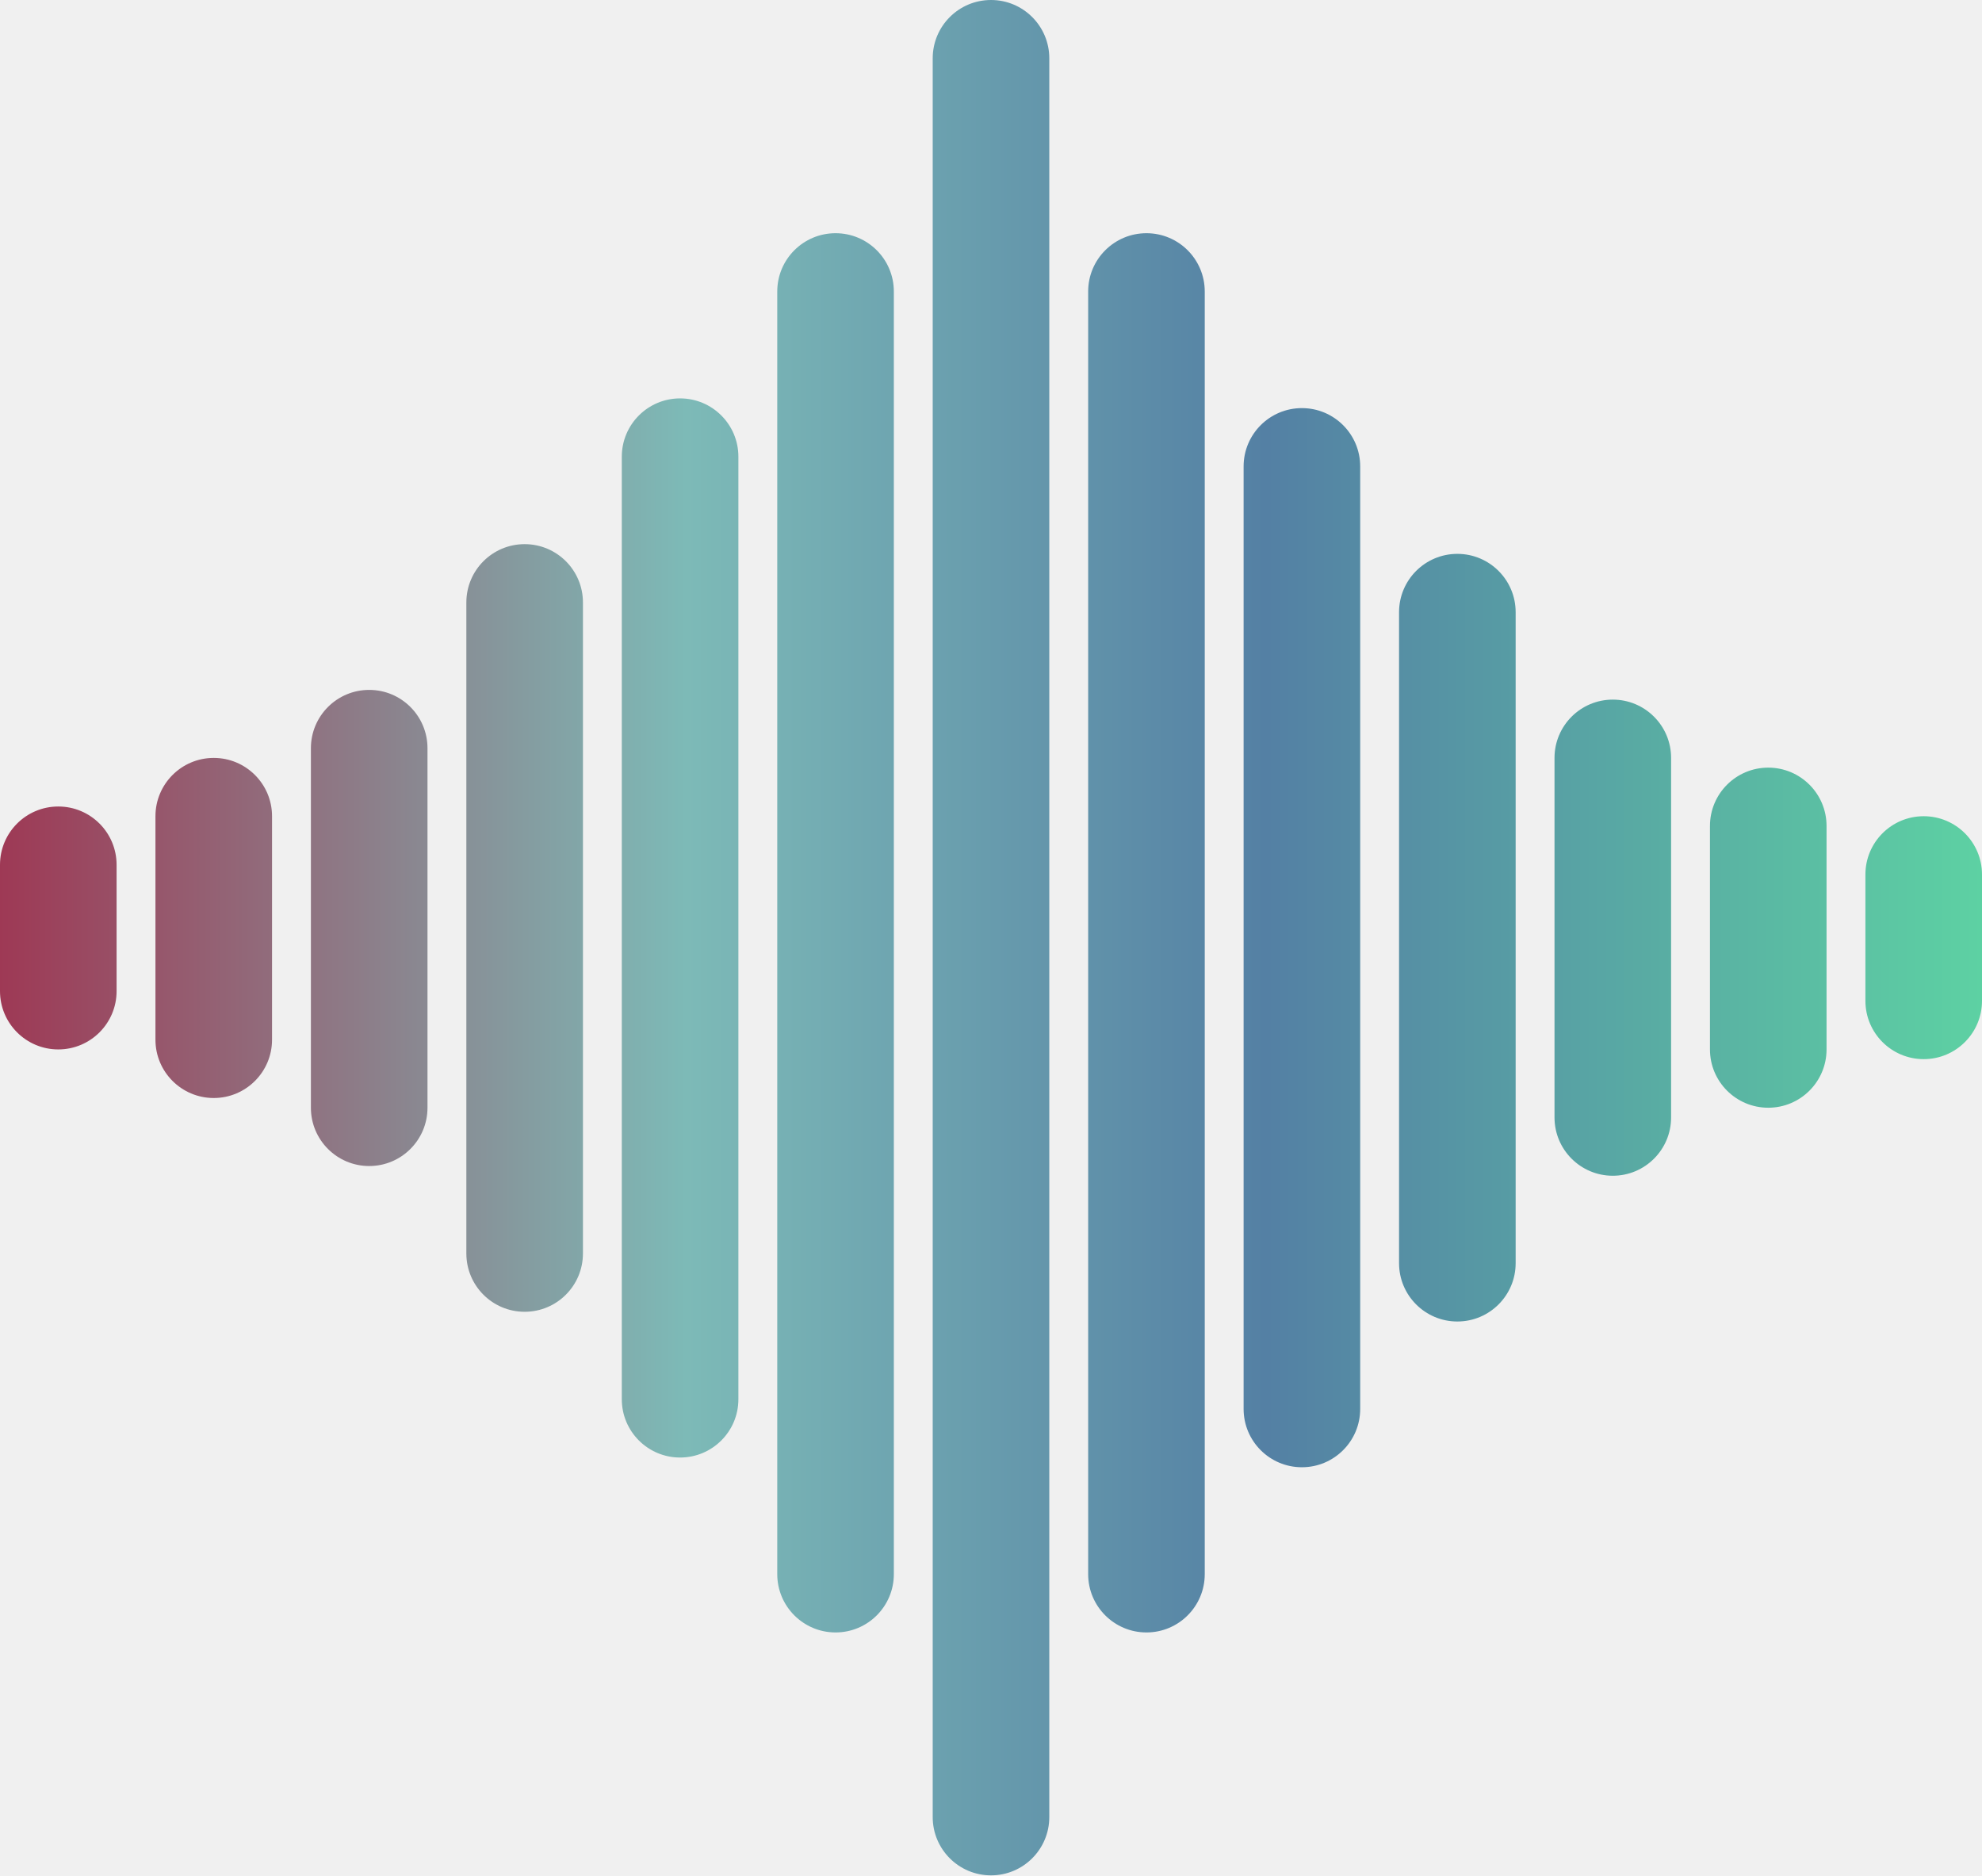
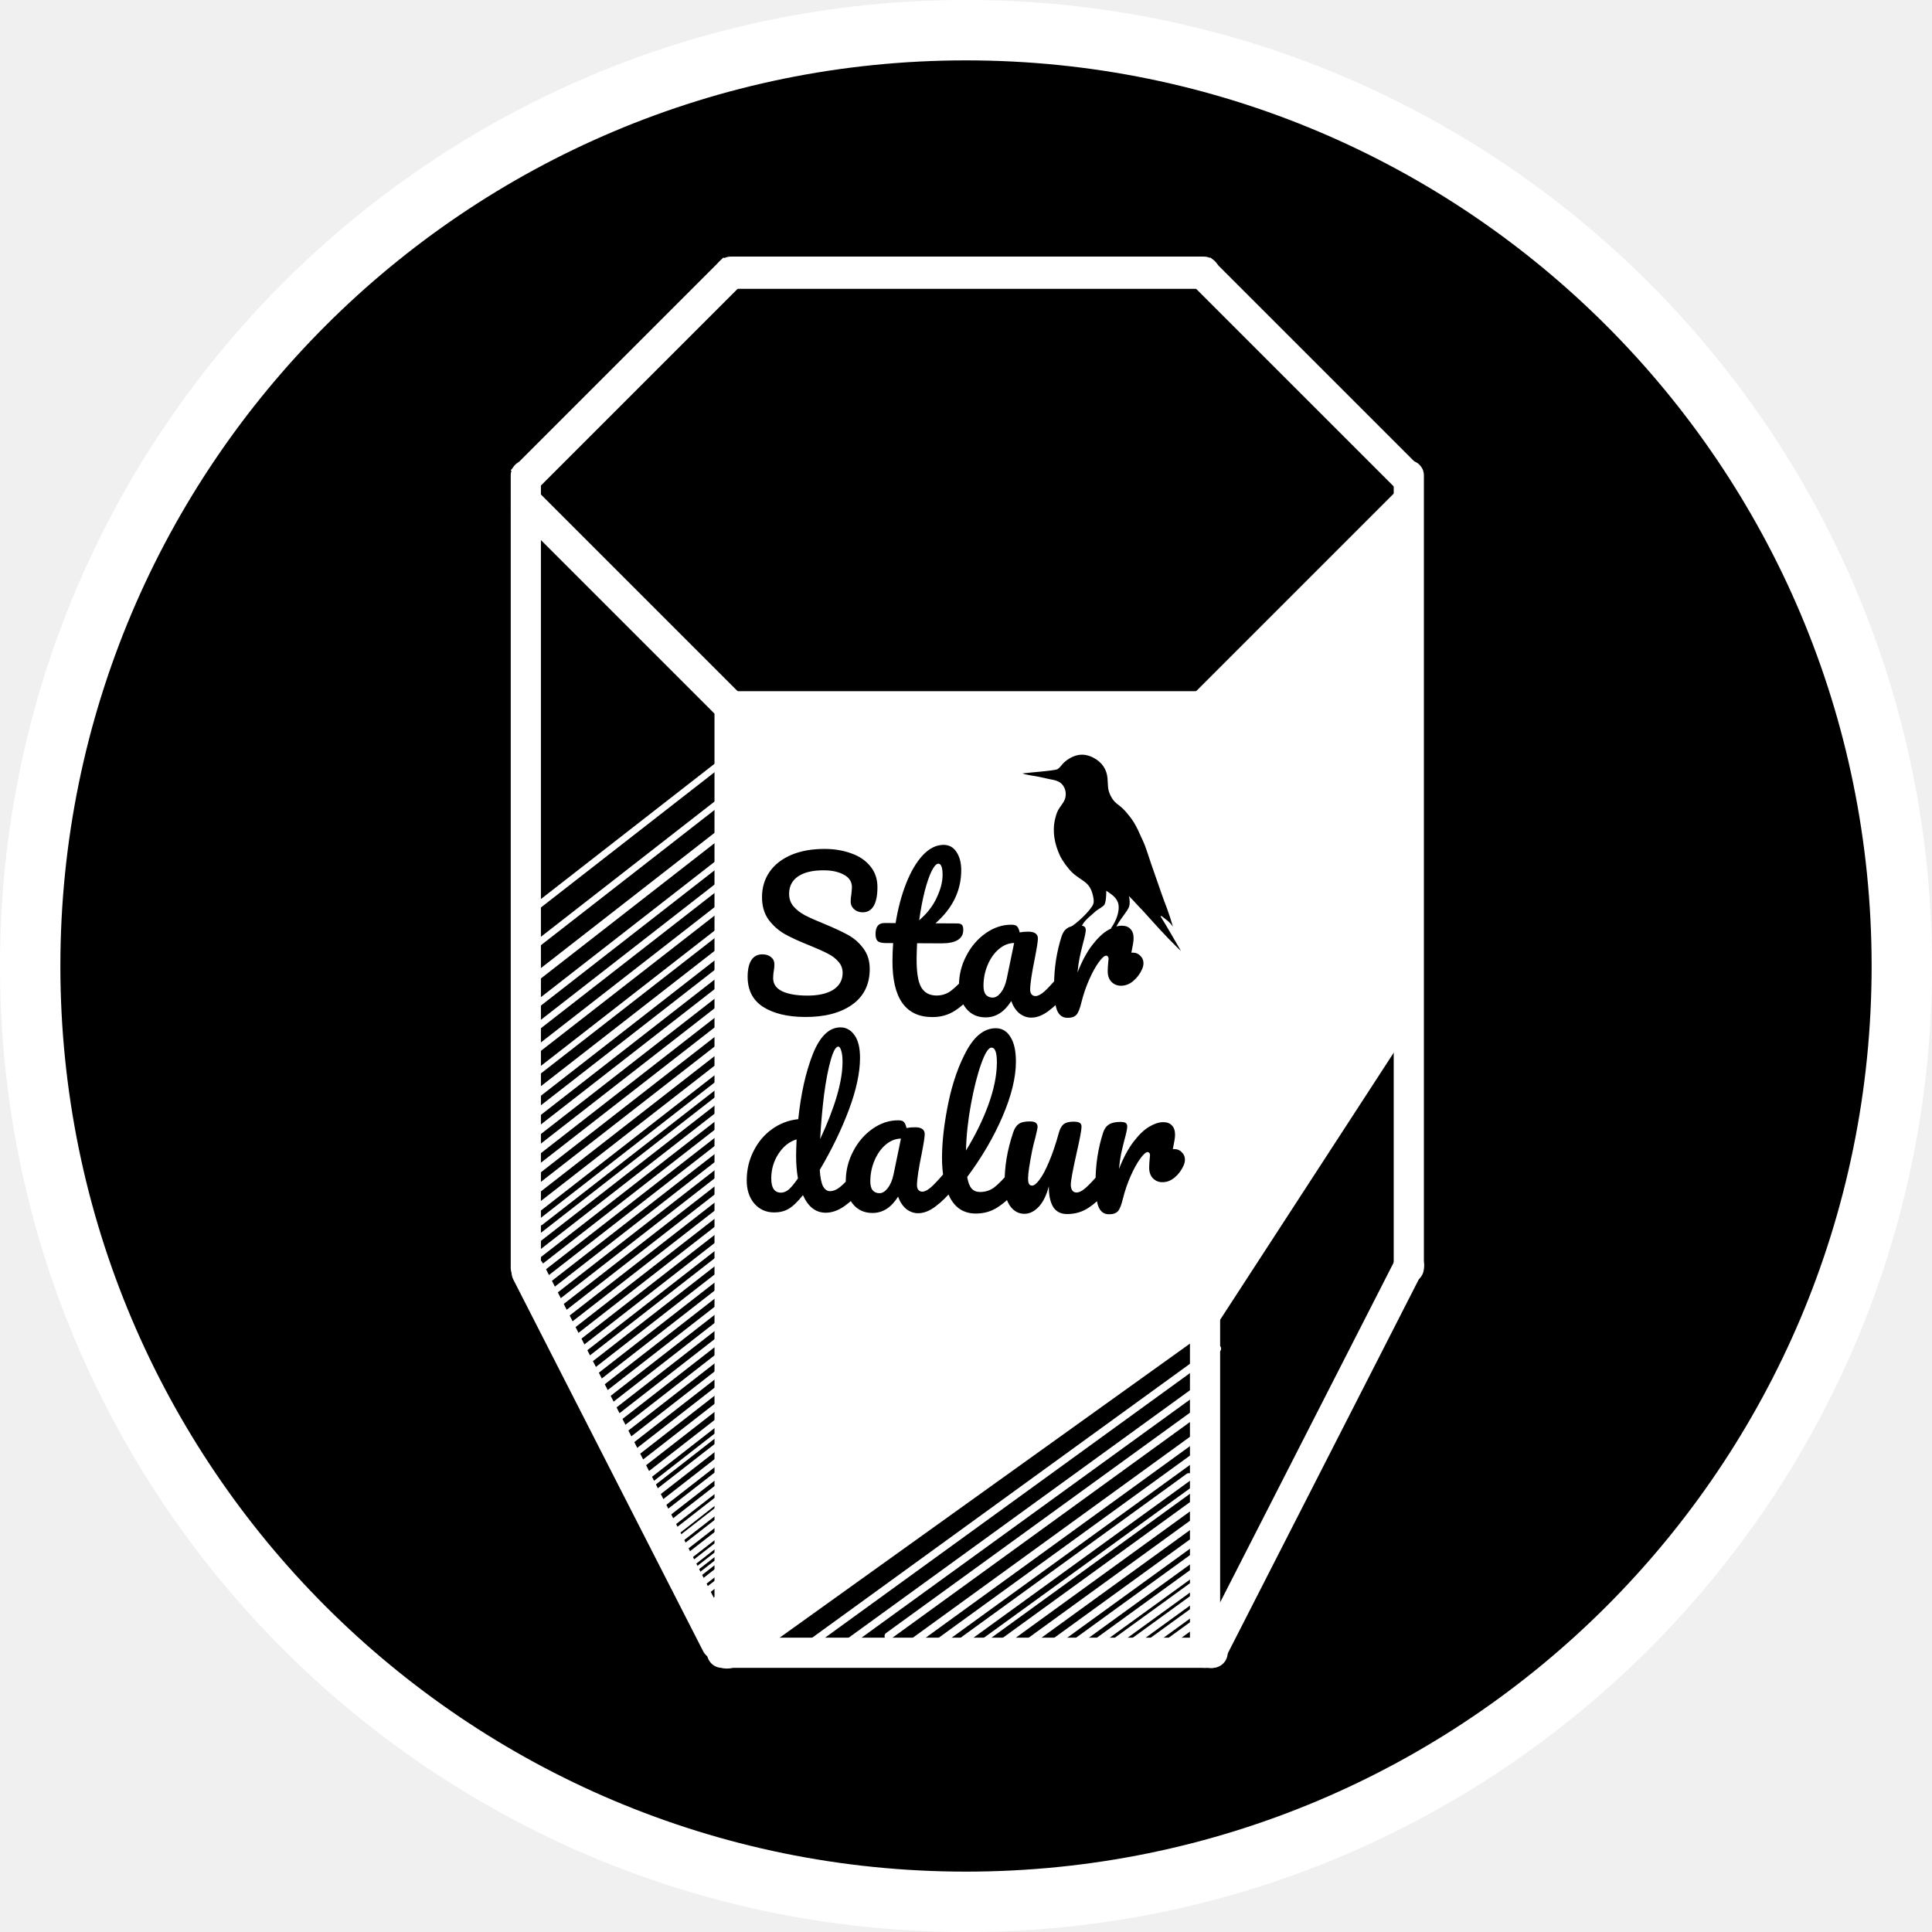
- <svg xmlns="http://www.w3.org/2000/svg" width="204" height="193" viewBox="0 0 204 193" fill="none">
-   <path d="M102 0C105.314 0 108 2.686 108 6V187C108 190.314 105.314 193 102 193C98.686 193 96 190.314 96 187V6C96 2.686 98.686 0 102 0ZM86 24C89.314 24 92 26.686 92 30V162C92 165.314 89.314 168 86 168C82.686 168 80 165.314 80 162V30C80 26.686 82.686 24 86 24ZM118 24C121.314 24 124 26.686 124 30V162C124 165.314 121.314 168 118 168C114.686 168 112 165.314 112 162V30C112 26.686 114.686 24 118 24ZM134 42C137.314 42 140 44.686 140 48V145C140 148.314 137.314 151 134 151C130.686 151 128 148.314 128 145V48C128 44.686 130.686 42 134 42ZM70 41C73.314 41 76 43.686 76 47V144C76 147.314 73.314 150 70 150C66.686 150 64 147.314 64 144V47C64 43.686 66.686 41 70 41ZM150 57C153.314 57 156 59.686 156 63V130C156 133.314 153.314 136 150 136C146.686 136 144 133.314 144 130V63C144 59.686 146.686 57 150 57ZM54 56C57.314 56 60 58.686 60 62V129C60 132.314 57.314 135 54 135C50.686 135 48 132.314 48 129V62C48 58.686 50.686 56 54 56ZM166 72C169.314 72 172 74.686 172 78V115C172 118.314 169.314 121 166 121C162.686 121 160 118.314 160 115V78C160 74.686 162.686 72 166 72ZM38 71C41.314 71 44 73.686 44 77V114C44 117.314 41.314 120 38 120C34.686 120 32 117.314 32 114V77C32 73.686 34.686 71 38 71ZM182 79C185.314 79 188 81.686 188 85V108C188 111.314 185.314 114 182 114C178.686 114 176 111.314 176 108V85C176 81.686 178.686 79 182 79ZM22 78C25.314 78 28 80.686 28 84V107C28 110.314 25.314 113 22 113C18.686 113 16 110.314 16 107V84C16 80.686 18.686 78 22 78ZM198 84C201.314 84 204 86.686 204 90V103C204 106.314 201.314 109 198 109C194.686 109 192 106.314 192 103V90C192 86.686 194.686 84 198 84ZM6 83C9.314 83 12 85.686 12 89V102C12 105.314 9.314 108 6 108C2.686 108 0 105.314 0 102V89C1.28851e-07 85.686 2.686 83 6 83Z" fill="url(#paint0_linear_2089_148)" />
-   <defs>
-     <linearGradient id="paint0_linear_2089_148" x1="204" y1="96.5" x2="0" y2="96.5" gradientUnits="userSpaceOnUse">
-       <stop stop-color="#5DD1A3" />
-       <stop offset="0.361" stop-color="#5480A4" />
-       <stop offset="0.654" stop-color="#7DBAB7" />
-       <stop offset="1" stop-color="#9E3955" />
-     </linearGradient>
-   </defs>
+ <svg xmlns="http://www.w3.org/2000/svg" width="256" height="256" viewBox="0 0 256 256" fill="none">
+   <circle cx="128" cy="128" r="128" fill="white" />
+   <circle cx="128" cy="128" r="120" fill="black" />
+   <rect x="67.674" y="61" width="4" height="109" rx="2" fill="white" />
+   <rect x="67.007" y="167.567" width="4.479" height="59.727" rx="2.239" transform="rotate(-27.0543 67.0073 167.567)" fill="white" />
+   <rect width="3.977" height="61.648" rx="1.989" transform="matrix(-0.890576 -0.454835 -0.454835 0.890576 189.383 166.809)" fill="white" />
+   <rect width="4" height="69" rx="2" transform="matrix(0 -1 -1 0 162.674 221)" fill="white" />
+   <rect x="94.674" y="92" width="4" height="128" rx="2" fill="white" />
+   <rect x="97.651" y="121" width="0.787" height="37.578" rx="0.393" transform="rotate(52.0792 97.6514 121)" fill="white" />
+   <rect x="98.595" y="122.951" width="1" height="38.662" rx="0.5" transform="rotate(52.0792 98.5952 122.951)" fill="white" />
+   <rect x="99.253" y="124.973" width="1" height="39.385" rx="0.5" transform="rotate(52.0792 99.2534 124.973)" fill="white" />
+   <rect x="99.913" y="126.995" width="1" height="40.107" rx="0.5" transform="rotate(52.0792 99.9131 126.995)" fill="white" />
+   <rect x="96.226" y="119" width="0.882" height="35.771" rx="0.441" transform="rotate(52.0792 96.2261 119)" fill="white" />
+   <rect x="96.227" y="116" width="0.882" height="35.771" rx="0.441" transform="rotate(52.0792 96.2266 116)" fill="white" />
+   <rect x="96.227" y="113" width="0.882" height="35.771" rx="0.441" transform="rotate(52.0792 96.2266 113)" fill="white" />
+   <rect x="96.298" y="109.092" width="1.084" height="35.771" rx="0.542" transform="rotate(52.0792 96.2979 109.092)" fill="white" />
+   <rect x="96.227" y="105" width="0.882" height="35.771" rx="0.441" transform="rotate(52.0792 96.2266 105)" fill="white" />
+   <rect x="96.227" y="100" width="0.882" height="35.771" rx="0.441" transform="rotate(52.0792 96.2266 100)" fill="white" />
+   <rect x="100.572" y="129.017" width="1" height="40.83" rx="0.5" transform="rotate(52.0792 100.572 129.017)" fill="white" />
+   <rect x="101.231" y="131.039" width="1" height="41.191" rx="0.5" transform="rotate(52.0792 101.231 131.039)" fill="white" />
+   <rect x="101.89" y="133.06" width="1" height="41.914" rx="0.5" transform="rotate(52.0792 101.89 133.06)" fill="white" />
+   <rect x="102.264" y="135.304" width="1" height="42.636" rx="0.5" transform="rotate(52.0792 102.264 135.304)" fill="white" />
+   <rect x="130.015" y="220.328" width="1" height="38.485" rx="0.5" transform="rotate(-125.943 130.015 220.328)" fill="white" />
+   <rect x="125.595" y="219.468" width="1" height="40.305" rx="0.5" transform="rotate(-125.943 125.595 219.468)" fill="white" />
+   <rect x="126.595" y="220.468" width="0.583" height="40.305" rx="0.292" transform="rotate(-125.943 126.595 220.468)" fill="white" />
+   <rect x="123.595" y="218.818" width="1" height="44.309" rx="0.5" transform="rotate(-125.943 123.595 218.818)" fill="white" />
+   <rect x="120.595" y="218.502" width="1" height="48.881" rx="0.5" transform="rotate(-125.943 120.595 218.502)" fill="white" />
+   <rect x="117.595" y="217.485" width="1" height="52.26" rx="0.5" transform="rotate(-125.943 117.595 217.485)" fill="white" />
+   <rect x="134.976" y="219.201" width="1" height="31.105" rx="0.5" transform="rotate(-125.943 134.976 219.201)" fill="white" />
+   <rect x="139.09" y="218.688" width="1" height="24.099" rx="0.5" transform="rotate(-125.943 139.09 218.688)" fill="white" />
+   <rect x="141.595" y="218.955" width="1" height="24.099" rx="0.5" transform="rotate(-125.943 141.595 218.955)" fill="white" />
+   <rect x="141.595" y="220.955" width="1" height="24.099" rx="0.5" transform="rotate(-125.943 141.595 220.955)" fill="white" />
+   <rect x="146.13" y="219.392" width="1" height="18.002" rx="0.5" transform="rotate(-125.943 146.13 219.392)" fill="white" />
+   <rect x="149.729" y="218.508" width="1" height="13.921" rx="0.5" transform="rotate(-125.943 149.729 218.508)" fill="white" />
+   <rect x="150.723" y="219.512" width="1" height="12.713" rx="0.5" transform="rotate(-125.943 150.723 219.512)" fill="white" />
+   <rect x="151.637" y="220.575" width="1" height="12.181" rx="0.5" transform="rotate(-125.943 151.637 220.575)" fill="white" />
+   <rect x="110.507" y="219.649" width="1" height="61.612" rx="0.5" transform="rotate(-125.943 110.507 219.649)" fill="white" />
+   <rect x="104.595" y="220.43" width="1" height="70.907" rx="0.5" transform="rotate(-125.943 104.595 220.43)" fill="white" />
+   <rect x="96.138" y="146.437" width="0.845" height="32.279" rx="0.422" transform="rotate(52.0792 96.1382 146.437)" fill="white" />
+   <rect x="96.688" y="148.151" width="0.845" height="32.899" rx="0.422" transform="rotate(52.0792 96.688 148.151)" fill="white" />
+   <rect x="97.236" y="149.866" width="0.845" height="33.21" rx="0.422" transform="rotate(52.0792 97.2363 149.866)" fill="white" />
+   <rect x="97.785" y="151.581" width="0.845" height="33.83" rx="0.422" transform="rotate(52.0792 97.7847 151.581)" fill="white" />
+   <rect x="98.334" y="153.295" width="0.845" height="34.451" rx="0.422" transform="rotate(52.0792 98.334 153.295)" fill="white" />
+   <rect x="95.59" y="144.722" width="0.845" height="31.658" rx="0.422" transform="rotate(52.0792 95.5898 144.722)" fill="white" />
+   <rect x="95.247" y="143" width="0.845" height="30.727" rx="0.422" transform="rotate(52.0792 95.2471 143)" fill="white" />
+   <rect x="98.884" y="155.01" width="0.845" height="34.19" rx="0.422" transform="rotate(52.0792 98.8838 155.01)" fill="white" />
+   <rect x="99.432" y="156.725" width="0.845" height="33.759" rx="0.422" transform="rotate(52.0792 99.4321 156.725)" fill="white" />
+   <rect x="99.981" y="158.439" width="0.845" height="32.852" rx="0.422" transform="rotate(52.0792 99.981 158.439)" fill="white" />
+   <rect x="100.285" y="160.344" width="0.845" height="32.757" rx="0.422" transform="rotate(52.0792 100.285 160.344)" fill="white" />
+   <rect x="103.138" y="164.429" width="0.845" height="32.279" rx="0.422" transform="rotate(52.0792 103.138 164.429)" fill="white" />
+   <rect x="103.688" y="166.144" width="0.845" height="32.899" rx="0.422" transform="rotate(52.0792 103.688 166.144)" fill="white" />
+   <rect x="104.236" y="167.859" width="0.845" height="33.21" rx="0.422" transform="rotate(52.0792 104.236 167.859)" fill="white" />
+   <rect x="104.785" y="169.573" width="0.845" height="32.637" rx="0.422" transform="rotate(52.0792 104.785 169.573)" fill="white" />
+   <rect x="105.334" y="171.288" width="0.845" height="31.776" rx="0.422" transform="rotate(52.0792 105.334 171.288)" fill="white" />
+   <rect x="102.59" y="162.715" width="0.845" height="31.658" rx="0.422" transform="rotate(52.0792 102.59 162.715)" fill="white" />
+   <rect x="102.04" y="161" width="0.845" height="30.727" rx="0.422" transform="rotate(52.0792 102.04 161)" fill="white" />
+   <rect x="105.884" y="173.002" width="0.845" height="31.78" rx="0.422" transform="rotate(52.0792 105.884 173.002)" fill="white" />
+   <rect x="106.432" y="174.717" width="0.845" height="31.505" rx="0.422" transform="rotate(52.0792 106.432 174.717)" fill="white" />
+   <rect x="106.981" y="176.432" width="0.845" height="31.656" rx="0.422" transform="rotate(52.0792 106.981 176.432)" fill="white" />
+   <rect x="107.285" y="178.337" width="0.845" height="31.151" rx="0.422" transform="rotate(52.0792 107.285 178.337)" fill="white" />
+   <rect x="112.471" y="186" width="0.845" height="32.279" rx="0.422" transform="rotate(52.0792 112.471 186)" fill="white" />
+   <rect x="113.176" y="187" width="0.845" height="31.904" rx="0.422" transform="rotate(52.0792 113.176 187)" fill="white" />
+   <rect x="112.669" y="189" width="0.845" height="31.261" rx="0.422" transform="rotate(52.0792 112.669 189)" fill="white" />
+   <rect x="113.306" y="190" width="0.625" height="30.801" rx="0.312" transform="rotate(52.0792 113.306 190)" fill="white" />
+   <rect x="113.404" y="191.131" width="0.479" height="30.796" rx="0.24" transform="rotate(52.0792 113.404 191.131)" fill="white" />
+   <rect x="111.981" y="185" width="0.845" height="31.658" rx="0.422" transform="rotate(52.0792 111.981 185)" fill="white" />
+   <rect x="111.247" y="184" width="0.845" height="30.727" rx="0.422" transform="rotate(52.0792 111.247 184)" fill="white" />
+   <rect x="110.247" y="183" width="0.845" height="30.727" rx="0.422" transform="rotate(52.0792 110.247 183)" fill="white" />
+   <rect x="109.247" y="182" width="0.845" height="30.727" rx="0.422" transform="rotate(52.0792 109.247 182)" fill="white" />
+   <rect x="109.247" y="180" width="0.845" height="30.727" rx="0.422" transform="rotate(52.0792 109.247 180)" fill="white" />
+   <rect x="108.44" y="179.248" width="0.531" height="30.727" rx="0.265" transform="rotate(52.0792 108.44 179.248)" fill="white" />
+   <rect x="113.306" y="192.288" width="0.479" height="30.517" rx="0.24" transform="rotate(52.0792 113.306 192.288)" fill="white" />
+   <rect x="113.862" y="193" width="0.845" height="30.239" rx="0.422" transform="rotate(52.0792 113.862 193)" fill="white" />
+   <rect x="113.981" y="194.431" width="0.845" height="30.036" rx="0.422" transform="rotate(52.0792 113.981 194.431)" fill="white" />
+   <rect x="95.715" y="210.803" width="0.845" height="5.986" rx="0.422" transform="rotate(52.0792 95.7153 210.803)" fill="white" />
+   <rect x="157.674" y="92" width="4" height="129" rx="2" fill="white" />
+   <rect x="161.627" y="91.588" width="4.271" height="66.906" rx="2.135" transform="rotate(90 161.627 91.5882)" fill="white" />
+   <rect x="67.674" y="67.561" width="4.271" height="39.859" transform="rotate(-45 67.6738 67.561)" fill="white" />
+   <rect x="160.375" y="95.745" width="4.271" height="39.859" transform="rotate(-135 160.375 95.7454)" fill="white" />
+   <rect width="4.271" height="66.906" rx="2.135" transform="matrix(0 -1 -1 0 161.627 38.2706)" fill="white" />
+   <rect width="4.271" height="39.859" transform="matrix(0.707107 0.707107 0.707107 -0.707107 67.6738 62.2979)" fill="white" />
+   <rect width="4.271" height="39.859" transform="matrix(-0.707107 0.707107 0.707107 0.707107 160.375 34.1134)" fill="white" />
+   <path d="M158.269 115.921L188.559 133.513L158.563 179.662L158.269 115.921Z" fill="white" />
+   <rect width="25.008" height="33.202" transform="matrix(0.999979 0.00642795 0.00561616 0.999984 160.726 101.166)" fill="white" />
+   <path d="M184.508 136.813L158.448 97.057L185.659 66.534L184.508 136.813Z" fill="white" />
+   <rect x="184.674" y="61" width="4" height="109" rx="2" fill="white" />
+   <rect x="98.058" y="95" width="61" height="81" fill="white" />
+   <path d="M160.274 176.172C160.377 176.098 160.381 175.947 160.282 175.868C160.248 175.841 160.206 175.826 160.163 175.826H98.076C96.42 175.826 95.077 177.168 95.076 178.824L95.053 217.076C95.051 219.519 97.815 220.94 99.8 219.516L160.274 176.172Z" fill="white" />
+   <ellipse cx="97.228" cy="216.282" rx="3.56" ry="5" transform="rotate(22.8191 97.228 216.282)" fill="white" />
+   <path d="M106.655 134.754C104.35 134.742 102.506 134.298 101.124 133.424C99.742 132.532 99.056 131.185 99.066 129.383C99.072 128.429 99.24 127.702 99.572 127.201C99.904 126.7 100.391 126.452 101.032 126.455C101.5 126.458 101.881 126.581 102.174 126.826C102.468 127.07 102.613 127.383 102.611 127.764C102.609 128.111 102.582 128.414 102.528 128.674C102.528 128.743 102.51 128.864 102.474 129.037C102.456 129.211 102.446 129.393 102.445 129.583C102.441 130.363 102.828 130.946 103.606 131.332C104.401 131.717 105.509 131.914 106.93 131.922C108.404 131.93 109.558 131.676 110.393 131.161C111.228 130.628 111.648 129.885 111.653 128.932C111.656 128.342 111.468 127.839 111.089 127.421C110.71 126.985 110.236 126.627 109.665 126.347C109.095 126.049 108.291 125.689 107.253 125.268C105.921 124.74 104.832 124.24 103.985 123.768C103.156 123.295 102.44 122.658 101.838 121.858C101.253 121.04 100.964 120.033 100.97 118.837C100.977 117.589 101.313 116.481 101.977 115.514C102.658 114.547 103.624 113.799 104.875 113.268C106.143 112.738 107.627 112.477 109.325 112.487C110.591 112.494 111.751 112.691 112.806 113.078C113.861 113.448 114.699 114.016 115.319 114.782C115.956 115.548 116.271 116.486 116.265 117.595C116.259 118.687 116.09 119.509 115.758 120.062C115.425 120.615 114.939 120.89 114.297 120.886C113.847 120.884 113.466 120.743 113.156 120.464C112.862 120.185 112.717 119.855 112.719 119.474C112.721 119.144 112.748 118.841 112.802 118.564C112.857 118.044 112.885 117.715 112.885 117.576C112.889 116.848 112.537 116.292 111.829 115.907C111.12 115.521 110.237 115.326 109.18 115.32C107.689 115.312 106.544 115.583 105.743 116.133C104.96 116.666 104.566 117.427 104.561 118.415C104.557 119.073 104.753 119.638 105.149 120.108C105.563 120.578 106.072 120.971 106.677 121.286C107.282 121.602 108.129 121.979 109.219 122.418C110.533 122.963 111.588 123.454 112.383 123.892C113.178 124.329 113.85 124.923 114.401 125.671C114.969 126.419 115.25 127.34 115.244 128.432C115.232 130.477 114.444 132.05 112.878 133.151C111.329 134.234 109.255 134.769 106.655 134.754ZM128.803 128.87C129.028 128.871 129.201 128.976 129.321 129.185C129.459 129.394 129.527 129.68 129.525 130.044C129.521 130.737 129.353 131.274 129.022 131.653C128.271 132.568 127.452 133.317 126.565 133.902C125.678 134.486 124.662 134.775 123.518 134.769C119.982 134.75 118.228 132.253 118.256 127.278C118.26 126.515 118.29 125.744 118.346 124.965L117.332 124.959C116.812 124.956 116.458 124.859 116.268 124.667C116.096 124.476 116.011 124.172 116.013 123.756C116.018 122.785 116.411 122.302 117.191 122.306L118.673 122.314C118.978 120.409 119.438 118.67 120.054 117.096C120.669 115.522 121.404 114.269 122.258 113.338C123.13 112.407 124.06 111.944 125.048 111.949C125.776 111.953 126.346 112.277 126.759 112.921C127.171 113.564 127.375 114.371 127.369 115.342C127.355 118.029 126.215 120.362 123.951 122.343L126.863 122.359C127.14 122.361 127.339 122.423 127.46 122.545C127.58 122.667 127.64 122.892 127.638 123.222C127.631 124.418 126.649 125.01 124.69 124.999L121.518 124.982C121.479 125.848 121.458 126.524 121.455 127.01C121.445 128.812 121.646 130.079 122.058 130.809C122.488 131.539 123.162 131.907 124.08 131.912C124.825 131.916 125.485 131.695 126.06 131.247C126.634 130.8 127.314 130.127 128.099 129.23C128.308 128.989 128.543 128.869 128.803 128.87ZM124.332 114.441C124.072 114.44 123.776 114.768 123.443 115.424C123.127 116.064 122.819 116.964 122.518 118.123C122.234 119.266 121.993 120.539 121.795 121.941C122.822 121.063 123.591 120.079 124.099 118.99C124.625 117.884 124.891 116.88 124.896 115.978C124.901 114.956 124.714 114.443 124.332 114.441ZM130.579 134.808C129.505 134.802 128.649 134.407 128.012 133.624C127.375 132.84 127.06 131.816 127.067 130.551C127.074 129.164 127.402 127.857 128.05 126.63C128.699 125.386 129.553 124.394 130.615 123.654C131.694 122.897 132.831 122.522 134.027 122.529C134.408 122.531 134.659 122.61 134.78 122.767C134.918 122.906 135.029 123.167 135.113 123.549C135.478 123.481 135.859 123.449 136.258 123.451C137.107 123.456 137.53 123.761 137.527 124.368C137.525 124.732 137.39 125.598 137.123 126.966C136.713 128.957 136.506 130.343 136.502 131.123C136.5 131.383 136.56 131.591 136.68 131.748C136.818 131.904 136.991 131.983 137.199 131.984C137.528 131.986 137.928 131.78 138.398 131.367C138.869 130.936 139.505 130.246 140.308 129.297C140.517 129.056 140.752 128.936 141.012 128.937C141.237 128.939 141.41 129.044 141.53 129.252C141.668 129.461 141.735 129.747 141.733 130.111C141.73 130.805 141.562 131.341 141.231 131.721C140.515 132.601 139.757 133.342 138.956 133.944C138.156 134.546 137.383 134.845 136.637 134.841C136.065 134.838 135.538 134.645 135.054 134.261C134.589 133.859 134.236 133.32 133.997 132.643C133.088 134.094 131.949 134.816 130.579 134.808ZM131.53 132.187C131.911 132.189 132.276 131.966 132.626 131.517C132.975 131.068 133.229 130.472 133.389 129.727L134.378 124.949C133.65 124.962 132.972 125.236 132.345 125.77C131.736 126.286 131.246 126.977 130.878 127.842C130.509 128.706 130.322 129.624 130.317 130.595C130.314 131.132 130.415 131.531 130.622 131.792C130.846 132.053 131.148 132.185 131.53 132.187ZM150.146 126.232C150.527 126.234 150.847 126.374 151.105 126.653C151.381 126.914 151.518 127.244 151.516 127.643C151.515 127.868 151.461 128.111 151.356 128.37C151.075 129.01 150.682 129.545 150.177 129.976C149.672 130.406 149.116 130.62 148.51 130.617C148.024 130.614 147.609 130.438 147.264 130.09C146.937 129.741 146.775 129.272 146.778 128.683C146.78 128.354 146.799 127.998 146.836 127.617C146.872 127.34 146.891 127.15 146.891 127.046C146.892 126.907 146.858 126.803 146.789 126.733C146.737 126.663 146.668 126.628 146.582 126.628C146.339 126.627 146.008 126.919 145.589 127.506C145.17 128.076 144.749 128.837 144.328 129.788C143.907 130.739 143.563 131.742 143.298 132.798C143.102 133.629 142.883 134.182 142.638 134.458C142.394 134.734 141.995 134.871 141.44 134.868C140.781 134.864 140.315 134.515 140.042 133.82C139.786 133.125 139.662 132.015 139.67 130.49C139.683 128.237 140.015 126.098 140.667 124.073C140.826 123.572 141.08 123.209 141.427 122.986C141.793 122.745 142.296 122.626 142.937 122.63C143.284 122.632 143.527 122.676 143.665 122.764C143.803 122.851 143.871 123.016 143.87 123.259C143.868 123.536 143.735 124.16 143.47 125.129C143.293 125.821 143.151 126.427 143.044 126.946C142.937 127.466 142.847 128.107 142.773 128.869C143.353 127.382 144.001 126.172 144.717 125.24C145.433 124.308 146.13 123.644 146.808 123.249C147.486 122.854 148.103 122.658 148.657 122.661C149.16 122.664 149.541 122.813 149.799 123.11C150.075 123.388 150.211 123.805 150.208 124.36C150.206 124.689 150.107 125.313 149.912 126.23L150.146 126.232ZM114.059 154.789C114.284 154.791 114.457 154.896 114.577 155.104C114.715 155.313 114.782 155.599 114.78 155.963C114.776 156.657 114.609 157.193 114.277 157.573C113.562 158.435 112.778 159.176 111.925 159.796C111.072 160.398 110.23 160.696 109.398 160.692C108.081 160.685 107.08 159.908 106.395 158.361C105.662 159.276 105.017 159.888 104.461 160.197C103.922 160.506 103.288 160.658 102.56 160.654C101.503 160.648 100.63 160.254 99.941 159.47C99.269 158.669 98.937 157.636 98.944 156.37C98.951 154.984 99.253 153.703 99.849 152.527C100.445 151.334 101.256 150.368 102.283 149.629C103.327 148.872 104.491 148.427 105.774 148.296C106.122 144.935 106.762 142.07 107.694 139.7C108.643 137.313 109.871 136.124 111.379 136.132C112.125 136.137 112.738 136.478 113.22 137.157C113.719 137.835 113.964 138.859 113.957 140.229C113.946 142.17 113.457 144.438 112.489 147.033C111.522 149.627 110.233 152.29 108.623 155.02C108.687 156.025 108.831 156.745 109.054 157.18C109.294 157.615 109.596 157.833 109.96 157.835C110.428 157.838 110.906 157.632 111.393 157.219C111.881 156.805 112.535 156.116 113.355 155.15C113.564 154.908 113.799 154.788 114.059 154.789ZM111.079 138.679C110.75 138.677 110.417 139.265 110.082 140.441C109.746 141.601 109.451 143.125 109.198 145.013C108.963 146.901 108.787 148.876 108.672 150.938C110.636 146.719 111.626 143.327 111.64 140.762C111.643 140.103 111.586 139.592 111.466 139.227C111.364 138.862 111.235 138.68 111.079 138.679ZM103.485 158.033C103.814 158.035 104.144 157.907 104.475 157.649C104.806 157.373 105.224 156.873 105.731 156.148C105.563 155.211 105.482 154.162 105.488 153C105.491 152.584 105.512 151.908 105.552 150.973C104.597 151.262 103.796 151.899 103.149 152.883C102.52 153.851 102.202 154.932 102.195 156.128C102.188 157.394 102.618 158.029 103.485 158.033ZM115.583 160.726C114.508 160.72 113.653 160.325 113.016 159.542C112.378 158.758 112.063 157.734 112.07 156.469C112.078 155.082 112.406 153.775 113.054 152.548C113.702 151.303 114.557 150.311 115.618 149.572C116.697 148.815 117.835 148.44 119.031 148.447C119.412 148.449 119.663 148.528 119.783 148.685C119.921 148.824 120.032 149.085 120.117 149.467C120.481 149.399 120.863 149.367 121.262 149.369C122.111 149.374 122.534 149.679 122.531 150.286C122.529 150.65 122.394 151.516 122.126 152.884C121.717 154.875 121.51 156.26 121.505 157.04C121.504 157.3 121.564 157.509 121.684 157.665C121.822 157.822 121.995 157.901 122.203 157.902C122.532 157.904 122.932 157.698 123.402 157.285C123.872 156.854 124.509 156.164 125.312 155.215C125.521 154.974 125.756 154.854 126.016 154.855C126.241 154.856 126.414 154.961 126.534 155.17C126.671 155.379 126.739 155.665 126.737 156.029C126.733 156.723 126.566 157.259 126.234 157.638C125.519 158.519 124.761 159.26 123.96 159.862C123.159 160.464 122.386 160.763 121.641 160.759C121.069 160.756 120.541 160.563 120.058 160.179C119.592 159.777 119.24 159.238 119.001 158.561C118.092 160.012 116.952 160.733 115.583 160.726ZM116.533 158.105C116.915 158.107 117.28 157.884 117.629 157.435C117.978 156.986 118.233 156.39 118.393 155.645L119.381 150.867C118.653 150.88 117.976 151.154 117.349 151.687C116.739 152.204 116.25 152.895 115.881 153.759C115.513 154.624 115.326 155.542 115.32 156.512C115.317 157.05 115.419 157.449 115.626 157.71C115.85 157.971 116.152 158.103 116.533 158.105ZM134.484 154.902C134.71 154.903 134.882 155.008 135.003 155.217C135.14 155.425 135.208 155.712 135.206 156.076C135.202 156.769 135.034 157.306 134.703 157.685C133.953 158.6 133.134 159.349 132.247 159.934C131.377 160.518 130.387 160.807 129.278 160.801C127.752 160.793 126.621 160.093 125.883 158.703C125.163 157.312 124.809 155.516 124.821 153.315C124.832 151.2 125.114 148.792 125.667 146.091C126.236 143.39 127.055 141.072 128.123 139.137C129.208 137.201 130.488 136.238 131.961 136.246C132.793 136.25 133.441 136.644 133.904 137.426C134.386 138.192 134.622 139.294 134.614 140.732C134.603 142.795 134.018 145.184 132.859 147.899C131.7 150.614 130.134 153.301 128.16 155.959C128.278 156.67 128.474 157.183 128.75 157.496C129.026 157.792 129.389 157.942 129.839 157.944C130.55 157.948 131.175 157.752 131.715 157.357C132.254 156.944 132.943 156.245 133.78 155.262C133.99 155.02 134.224 154.9 134.484 154.902ZM131.375 138.816C130.976 138.814 130.521 139.531 130.011 140.967C129.5 142.403 129.048 144.186 128.655 146.316C128.262 148.445 128.043 150.49 127.998 152.448C129.239 150.427 130.23 148.404 130.969 146.38C131.708 144.339 132.083 142.478 132.092 140.796C132.099 139.479 131.86 138.819 131.375 138.816ZM135.73 160.837C134.95 160.832 134.311 160.474 133.812 159.76C133.331 159.03 133.093 158.127 133.099 157.052C133.106 155.752 133.199 154.565 133.378 153.492C133.558 152.401 133.85 151.25 134.255 150.038C134.432 149.519 134.676 149.148 134.99 148.924C135.303 148.701 135.797 148.591 136.473 148.595C136.855 148.597 137.114 148.659 137.252 148.781C137.408 148.903 137.485 149.086 137.483 149.328C137.483 149.467 137.385 149.934 137.19 150.731C137.013 151.371 136.871 151.951 136.764 152.47C136.407 154.288 136.227 155.501 136.224 156.107C136.222 156.471 136.264 156.732 136.35 156.888C136.436 157.027 136.574 157.097 136.765 157.098C137.025 157.1 137.347 156.842 137.731 156.324C138.132 155.806 138.553 155.02 138.992 153.965C139.448 152.91 139.889 151.612 140.313 150.072C140.455 149.553 140.665 149.181 140.944 148.957C141.239 148.734 141.673 148.623 142.245 148.626C142.644 148.629 142.921 148.682 143.076 148.787C143.232 148.875 143.309 149.048 143.308 149.308C143.305 149.742 143.082 150.928 142.638 152.867C142.141 155.083 141.89 156.451 141.887 156.971C141.886 157.3 141.954 157.56 142.091 157.752C142.229 157.926 142.41 158.013 142.636 158.015C142.982 158.017 143.391 157.811 143.861 157.397C144.349 156.967 144.994 156.277 145.797 155.328C146.006 155.087 146.241 154.966 146.501 154.968C146.726 154.969 146.899 155.074 147.019 155.283C147.156 155.492 147.224 155.778 147.222 156.142C147.218 156.835 147.051 157.372 146.719 157.751C145.969 158.666 145.159 159.415 144.289 160C143.436 160.584 142.464 160.874 141.372 160.868C140.54 160.863 139.926 160.539 139.531 159.896C139.154 159.252 138.968 158.35 138.974 157.189C138.673 158.366 138.226 159.273 137.633 159.911C137.04 160.532 136.406 160.84 135.73 160.837ZM155.639 152.262C156.021 152.264 156.341 152.405 156.599 152.683C156.875 152.945 157.012 153.275 157.01 153.674C157.008 153.899 156.955 154.141 156.85 154.401C156.569 155.041 156.176 155.576 155.671 156.006C155.166 156.437 154.61 156.651 154.003 156.647C153.518 156.645 153.103 156.469 152.758 156.12C152.431 155.772 152.269 155.303 152.272 154.714C152.274 154.384 152.293 154.029 152.33 153.648C152.366 153.371 152.384 153.18 152.385 153.076C152.386 152.938 152.351 152.833 152.283 152.764C152.231 152.694 152.162 152.659 152.075 152.659C151.832 152.657 151.501 152.95 151.082 153.537C150.663 154.107 150.243 154.867 149.822 155.818C149.4 156.769 149.057 157.773 148.791 158.829C148.596 159.66 148.376 160.213 148.132 160.489C147.888 160.765 147.488 160.901 146.934 160.898C146.275 160.895 145.809 160.546 145.535 159.851C145.279 159.156 145.155 158.046 145.164 156.521C145.176 154.267 145.509 152.128 146.161 150.104C146.32 149.602 146.573 149.24 146.921 149.016C147.286 148.775 147.79 148.657 148.431 148.66C148.778 148.662 149.02 148.707 149.158 148.794C149.297 148.882 149.365 149.047 149.364 149.29C149.362 149.567 149.229 150.19 148.963 151.159C148.786 151.852 148.644 152.458 148.537 152.977C148.43 153.497 148.34 154.137 148.267 154.9C148.847 153.412 149.495 152.202 150.211 151.27C150.927 150.338 151.624 149.675 152.302 149.28C152.98 148.885 153.596 148.689 154.151 148.692C154.654 148.695 155.034 148.844 155.293 149.14C155.568 149.419 155.705 149.836 155.702 150.39C155.7 150.72 155.601 151.343 155.405 152.261L155.639 152.262Z" fill="black" />
+   <path d="M153.898 121.369C154.554 121.903 154.91 122.065 155.421 122.792C155.198 122.018 154.949 121.251 154.677 120.492C154.436 119.828 154.183 119.223 153.954 118.541L152.501 114.365C152.224 113.563 151.98 112.748 151.678 111.955C151.553 111.627 151.394 111.314 151.251 110.995C150.945 110.312 150.643 109.63 150.256 108.988C149.948 108.476 149.265 107.607 148.831 107.192C148.116 106.505 147.673 106.435 147.168 105.451C146.732 104.599 146.828 104.043 146.753 103.142C146.653 101.939 146.025 101.041 144.993 100.462C144.239 100.04 143.432 99.868 142.587 100.113C141.947 100.298 141.264 100.719 140.817 101.214C140.602 101.452 140.379 101.788 140.09 101.931C139.688 102.13 136.171 102.382 135.479 102.481L135.503 102.49C136.11 102.713 136.907 102.779 137.539 102.908C138.045 103.01 138.556 103.136 139.058 103.236C139.901 103.403 140.618 103.501 141.031 104.379C141.251 104.852 141.278 105.393 141.105 105.886C140.897 106.468 140.436 106.885 140.168 107.429C140.003 107.764 139.895 108.143 139.808 108.505C139.407 110.178 139.736 111.839 140.45 113.376C140.773 114.069 141.531 115.111 142.097 115.635C143.37 116.811 144.402 116.789 144.824 118.688C144.902 119.04 144.988 119.44 144.861 119.79C144.564 120.613 142.519 122.534 141.713 122.907C141.629 122.946 141.547 122.976 141.466 123L143 123.5C142.716 123.387 143.964 122.919 143.5 123C143.25 123.044 143.176 123.003 143.392 122.6C143.793 121.851 144.596 121.296 145.208 120.721C145.459 120.49 146.236 120.13 146.368 119.825C146.581 119.335 146.576 118.552 146.589 118.029C147.272 118.507 148.058 118.946 148.211 119.904C148.349 120.773 147.905 122.061 147.202 123H147.827C148.176 122.049 149.406 120.801 149.617 120.106C149.743 119.688 149.689 119.144 149.587 118.727C149.987 119.127 150.364 119.529 150.739 119.952C150.925 120.162 151.141 120.356 151.33 120.563C152.848 122.235 154.342 123.932 155.959 125.51C156.131 125.678 156.297 125.843 156.479 126C155.565 124.448 154.737 122.947 153.777 121.417L153.898 121.369Z" fill="black" />
</svg>
